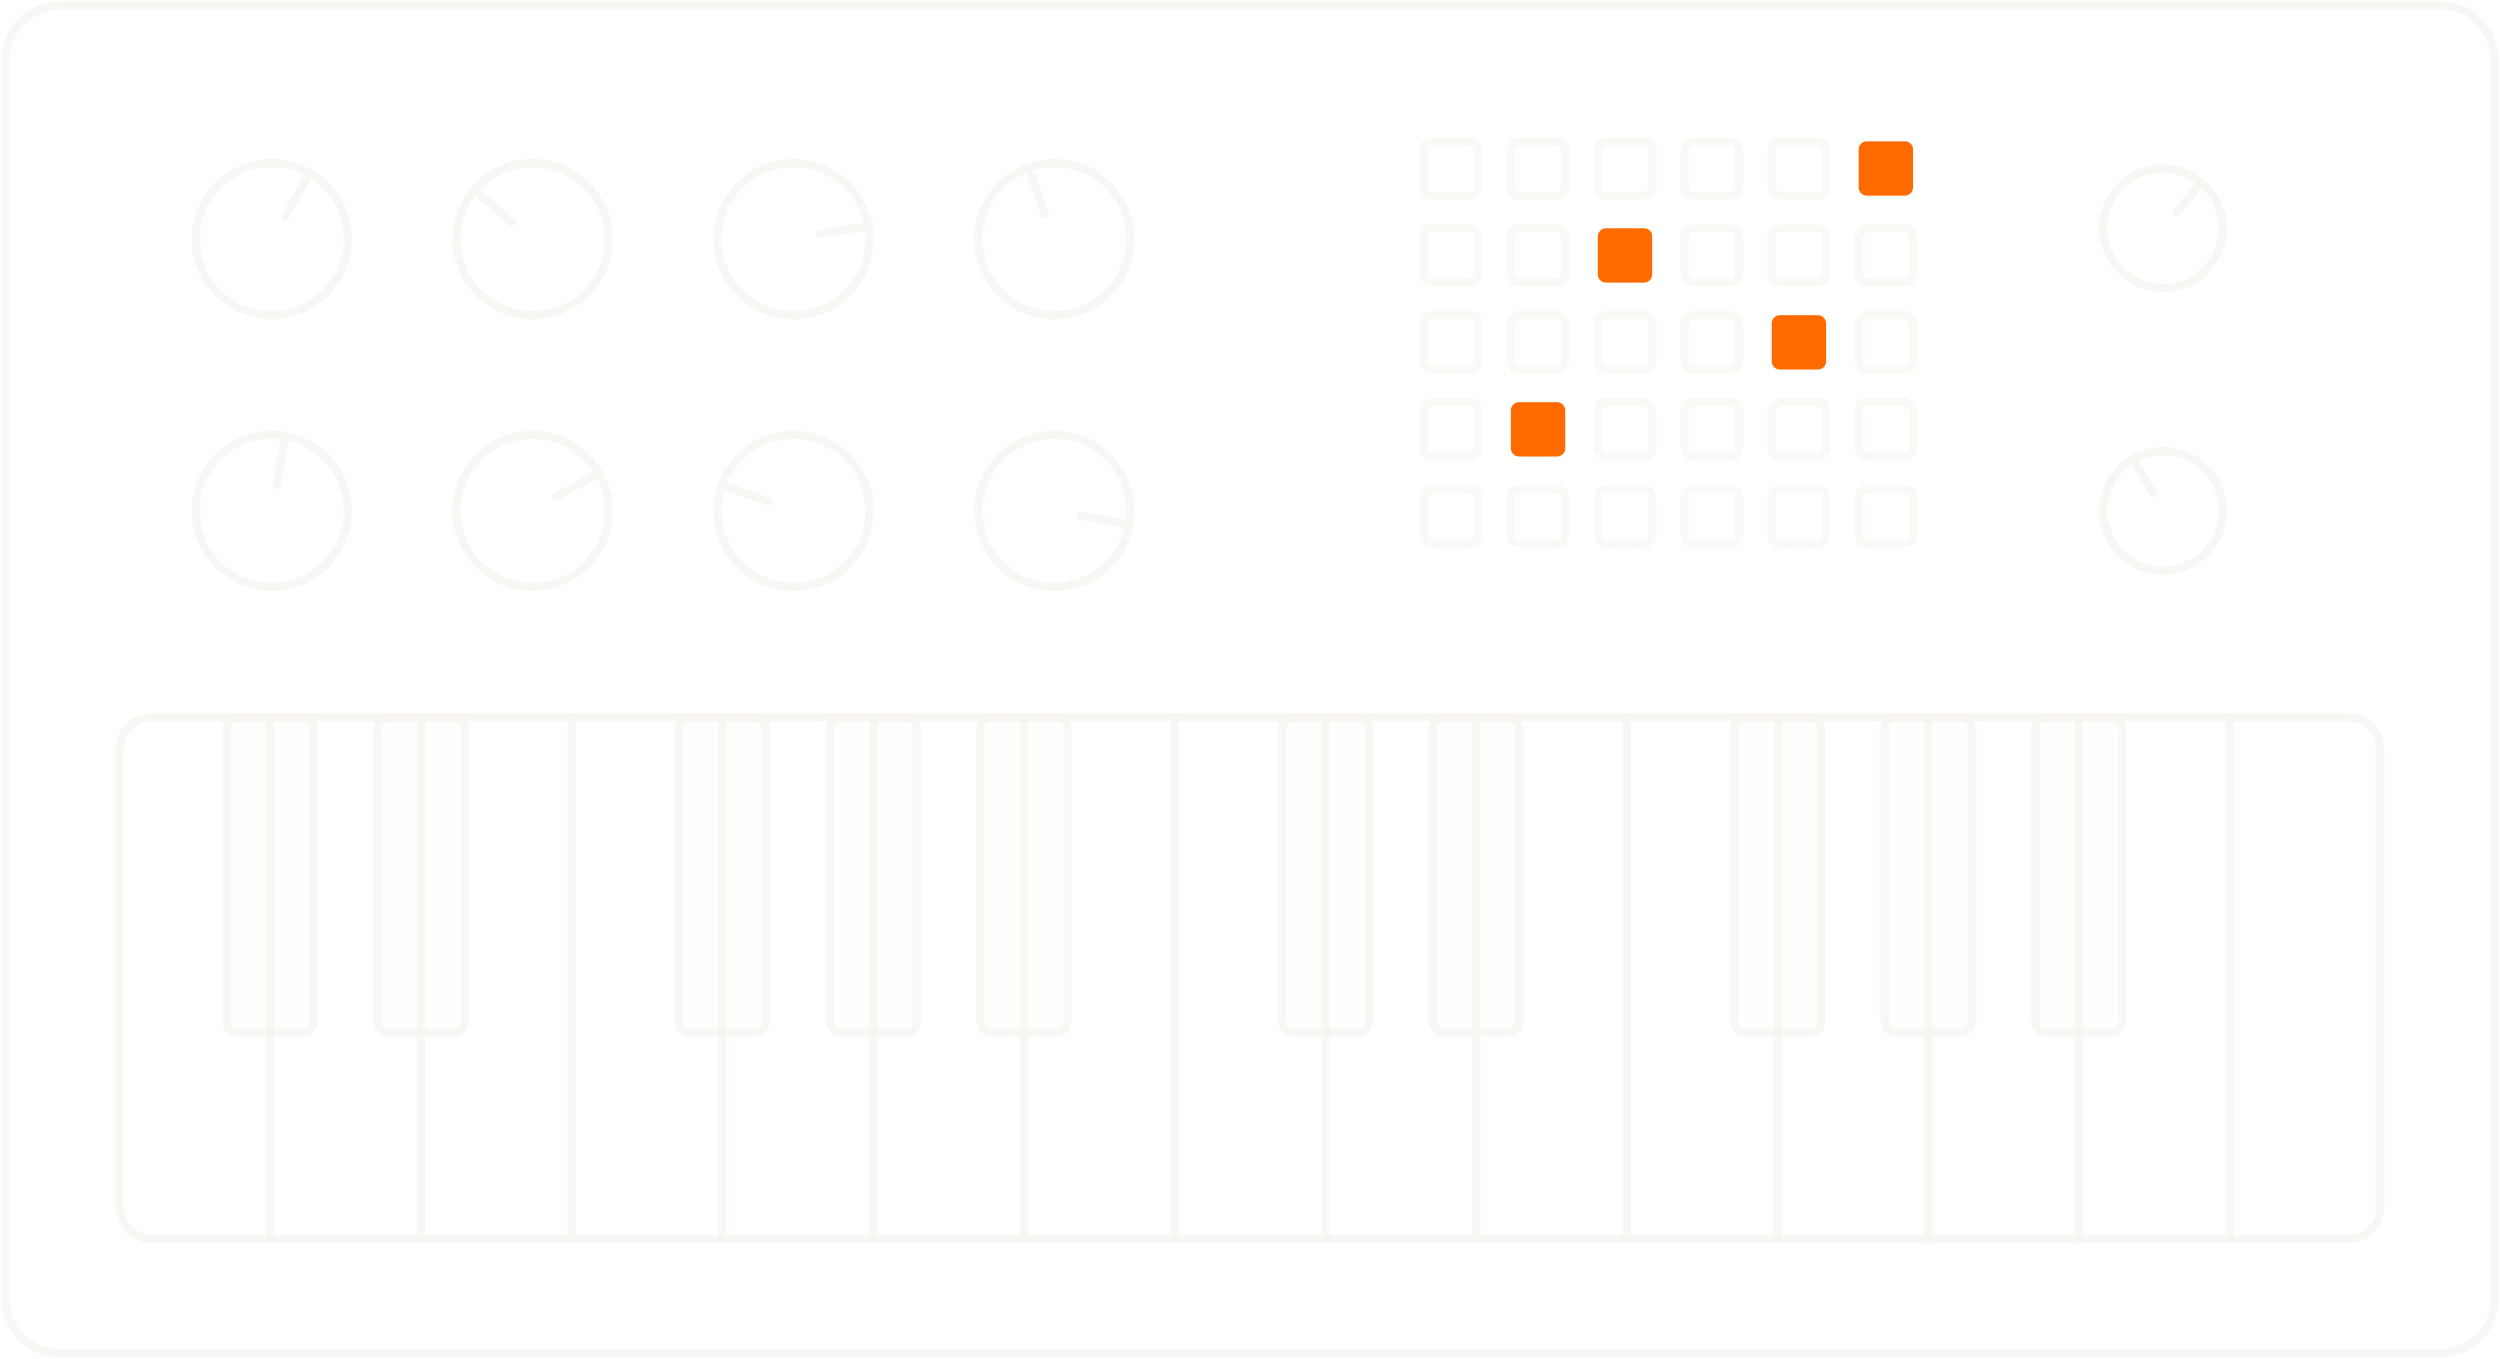
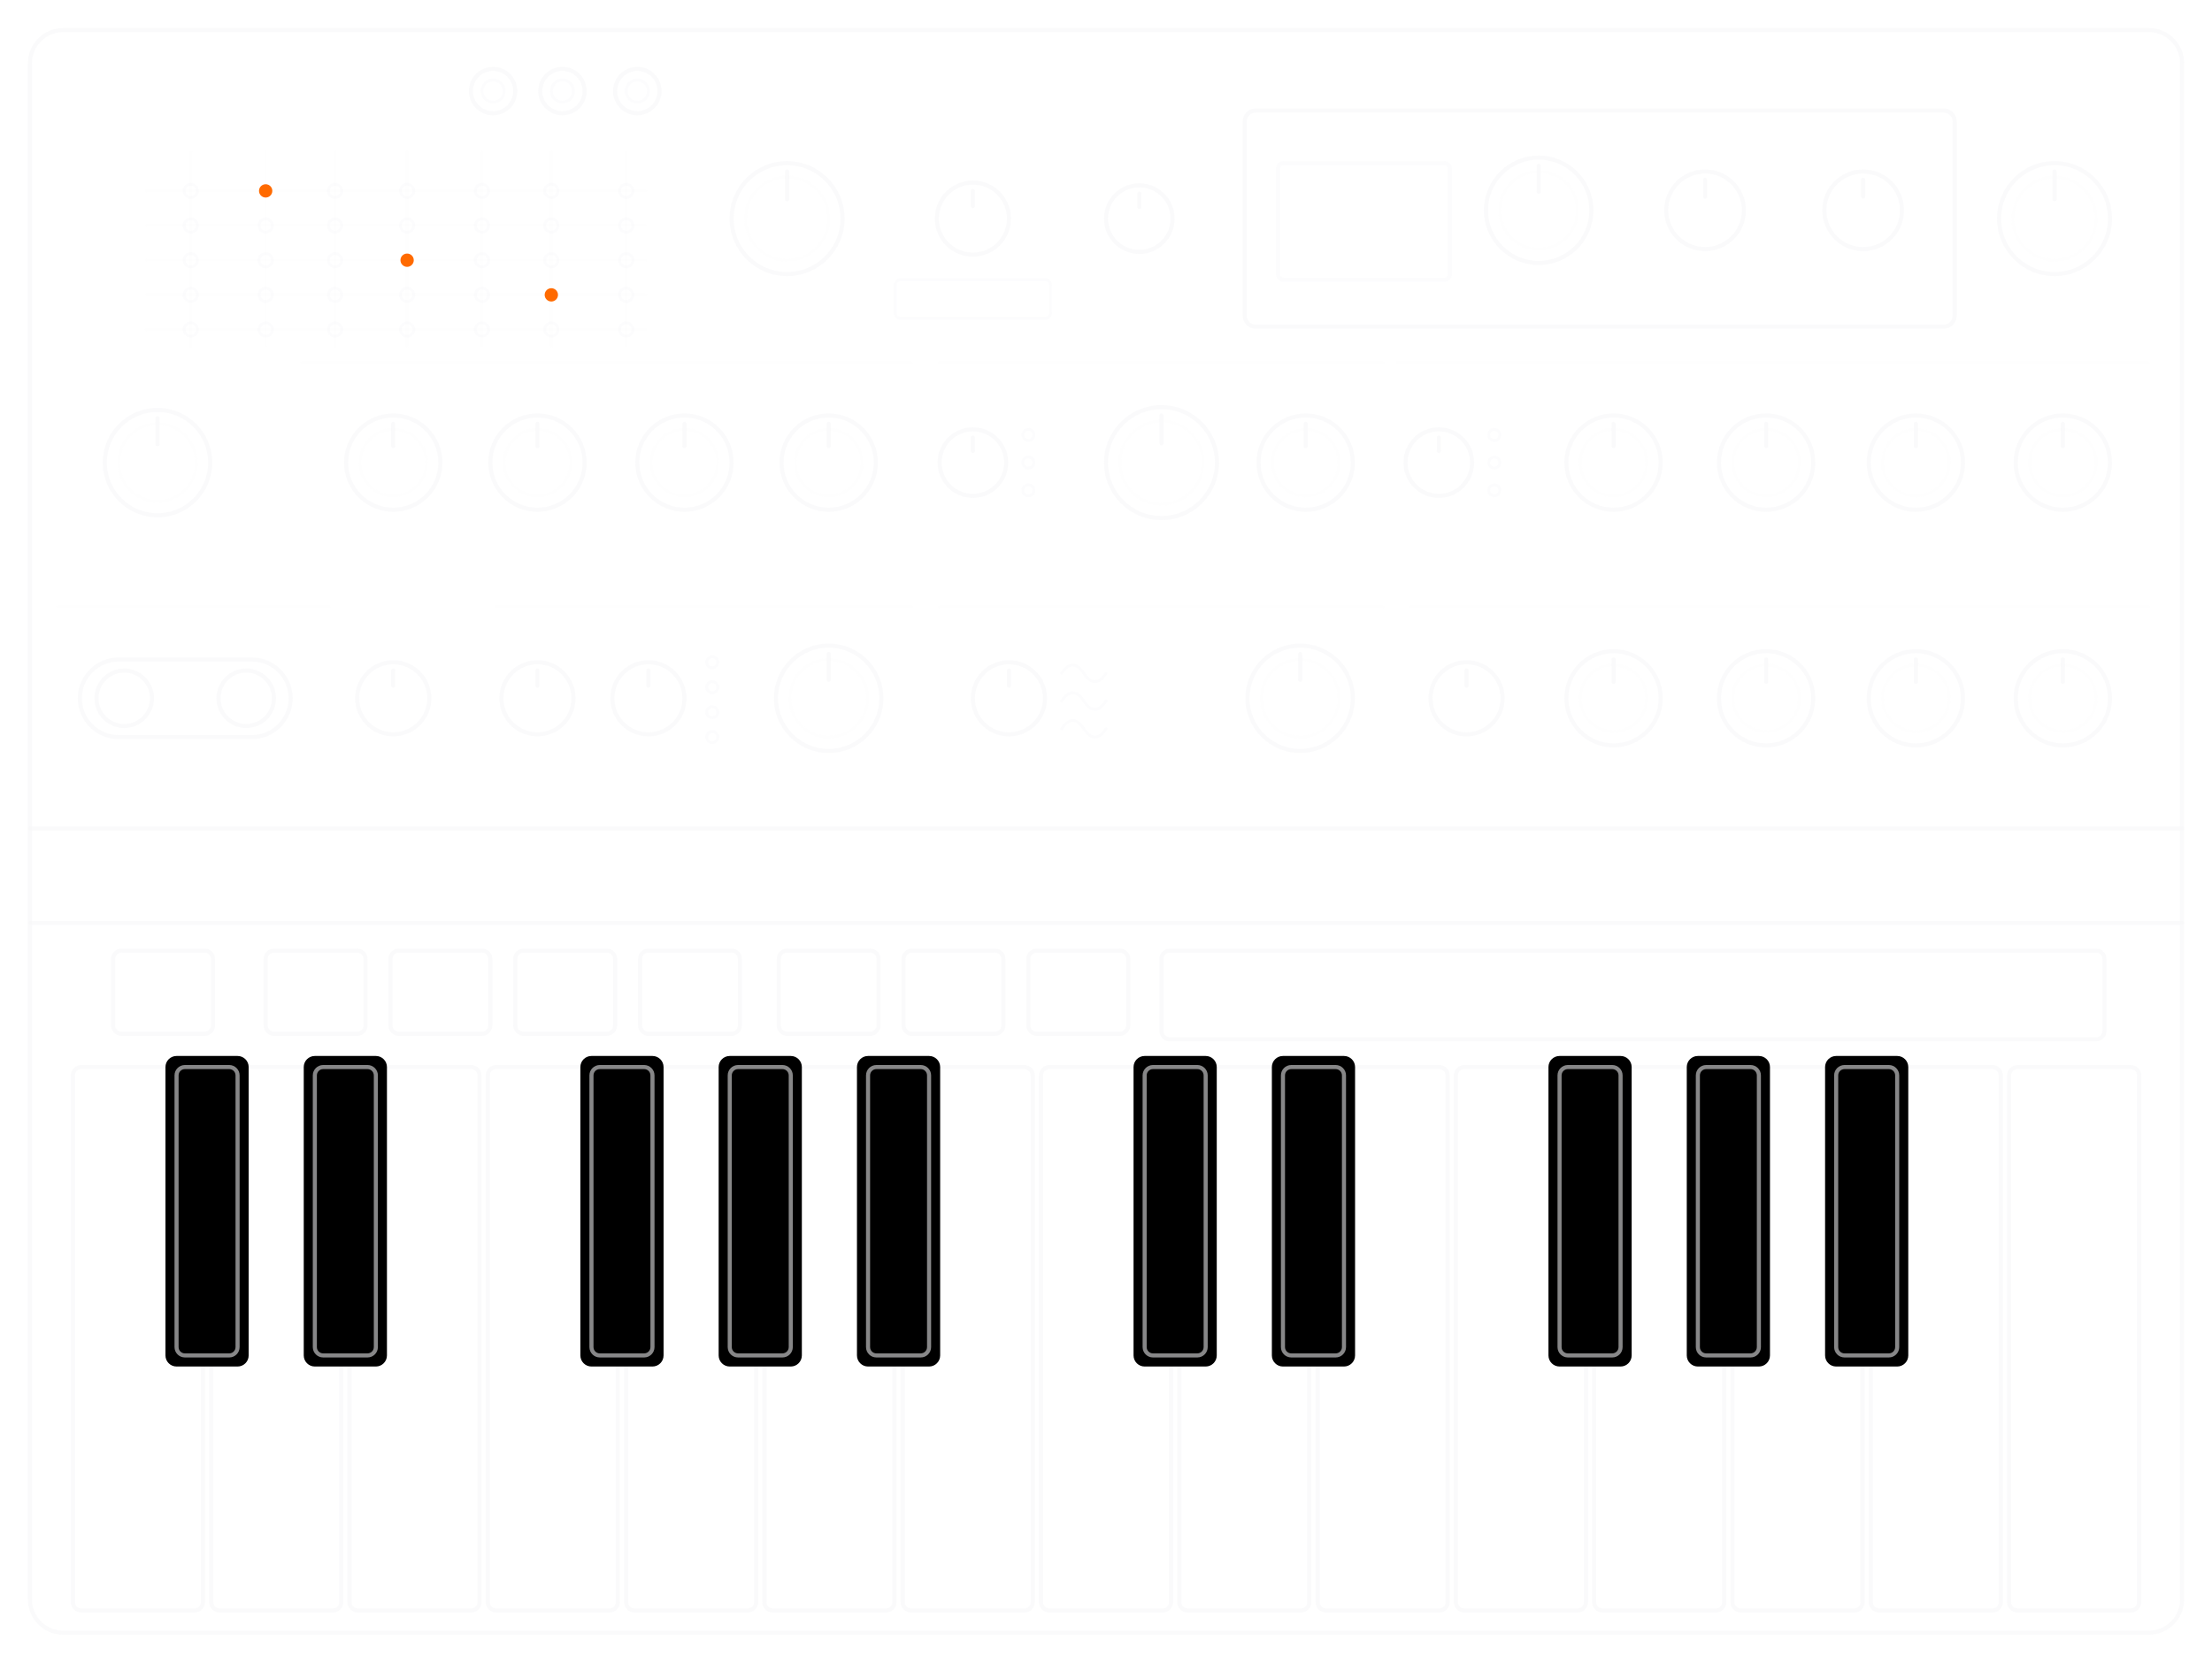
- <svg xmlns="http://www.w3.org/2000/svg" viewBox="0 0 460 250" fill="none" stroke="#F7F5EF" stroke-opacity="0.78" stroke-width="1.5" stroke-linecap="round" stroke-linejoin="round">
-   <rect x="1" y="1" width="458" height="248" rx="10" />
-   <circle cx="50" cy="44" r="14" />
-   <path d="M52.5 39.8L56.3 33.1" />
-   <circle cx="98" cy="44" r="14" />
-   <path d="M94.2 40.9L88.3 35.9" />
-   <circle cx="146" cy="44" r="14" />
-   <path d="M150.8 43.1L158.4 41.8" />
-   <circle cx="194" cy="44" r="14" />
-   <path d="M192.3 39.4L189.7 32.2" />
-   <circle cx="50" cy="94" r="14" />
-   <path d="M50.9 89.2L52.2 81.6" />
-   <circle cx="98" cy="94" r="14" />
-   <path d="M102.2 91.5L108.9 87.7" />
-   <circle cx="146" cy="94" r="14" />
-   <path d="M141.4 92.3L134.2 89.7" />
-   <circle cx="194" cy="94" r="14" />
-   <path d="M198.8 94.9L206.4 96.2" />
-   <rect x="262" y="26" width="10" height="10" rx="1.5" stroke-opacity="0.6" />
-   <rect x="278" y="26" width="10" height="10" rx="1.5" stroke-opacity="0.6" />
-   <rect x="294" y="26" width="10" height="10" rx="1.5" stroke-opacity="0.6" />
-   <rect x="310" y="26" width="10" height="10" rx="1.5" stroke-opacity="0.6" />
-   <rect x="326" y="26" width="10" height="10" rx="1.5" stroke-opacity="0.6" />
-   <rect x="342" y="26" width="10" height="10" rx="1.5" fill="#FF6A00" stroke="none" />
-   <rect x="262" y="42" width="10" height="10" rx="1.5" stroke-opacity="0.6" />
-   <rect x="278" y="42" width="10" height="10" rx="1.5" stroke-opacity="0.6" />
-   <rect x="294" y="42" width="10" height="10" rx="1.5" fill="#FF6A00" stroke="none" />
-   <rect x="310" y="42" width="10" height="10" rx="1.5" stroke-opacity="0.6" />
-   <rect x="326" y="42" width="10" height="10" rx="1.5" stroke-opacity="0.6" />
-   <rect x="342" y="42" width="10" height="10" rx="1.5" stroke-opacity="0.6" />
-   <rect x="262" y="58" width="10" height="10" rx="1.5" stroke-opacity="0.6" />
-   <rect x="278" y="58" width="10" height="10" rx="1.5" stroke-opacity="0.6" />
-   <rect x="294" y="58" width="10" height="10" rx="1.5" stroke-opacity="0.6" />
-   <rect x="310" y="58" width="10" height="10" rx="1.5" stroke-opacity="0.6" />
-   <rect x="326" y="58" width="10" height="10" rx="1.5" fill="#FF6A00" stroke="none" />
-   <rect x="342" y="58" width="10" height="10" rx="1.5" stroke-opacity="0.6" />
-   <rect x="262" y="74" width="10" height="10" rx="1.5" stroke-opacity="0.6" />
-   <rect x="278" y="74" width="10" height="10" rx="1.5" fill="#FF6A00" stroke="none" />
-   <rect x="294" y="74" width="10" height="10" rx="1.5" stroke-opacity="0.6" />
-   <rect x="310" y="74" width="10" height="10" rx="1.5" stroke-opacity="0.6" />
-   <rect x="326" y="74" width="10" height="10" rx="1.5" stroke-opacity="0.6" />
-   <rect x="342" y="74" width="10" height="10" rx="1.5" stroke-opacity="0.6" />
-   <rect x="262" y="90" width="10" height="10" rx="1.5" stroke-opacity="0.6" />
-   <rect x="278" y="90" width="10" height="10" rx="1.5" stroke-opacity="0.6" />
-   <rect x="294" y="90" width="10" height="10" rx="1.5" stroke-opacity="0.6" />
-   <rect x="310" y="90" width="10" height="10" rx="1.5" stroke-opacity="0.6" />
-   <rect x="326" y="90" width="10" height="10" rx="1.5" stroke-opacity="0.6" />
-   <rect x="342" y="90" width="10" height="10" rx="1.5" stroke-opacity="0.6" />
-   <circle cx="398" cy="42" r="11" />
-   <path d="M400.5 39.1L404.4 34.4" />
-   <circle cx="398" cy="94" r="11" />
-   <path d="M396.1 90.7L393.1 85.4" />
-   <rect x="22" y="132" width="416" height="96" rx="6" />
-   <path d="M49.7 132L49.7 228" />
-   <path d="M77.5 132L77.5 228" />
-   <path d="M105.2 132L105.2 228" />
-   <path d="M132.9 132L132.9 228" />
-   <path d="M160.7 132L160.7 228" />
-   <path d="M188.4 132L188.4 228" />
-   <path d="M216.1 132L216.1 228" />
-   <path d="M243.9 132L243.9 228" />
-   <path d="M271.6 132L271.6 228" />
-   <path d="M299.3 132L299.3 228" />
-   <path d="M327.1 132L327.1 228" />
-   <path d="M354.8 132L354.8 228" />
-   <path d="M382.5 132L382.5 228" />
-   <path d="M410.3 132L410.3 228" />
-   <rect x="41.7" y="132" width="16" height="58" rx="2" fill="#F7F5EF" fill-opacity="0.12" />
-   <rect x="69.5" y="132" width="16" height="58" rx="2" fill="#F7F5EF" fill-opacity="0.12" />
-   <rect x="124.9" y="132" width="16" height="58" rx="2" fill="#F7F5EF" fill-opacity="0.12" />
-   <rect x="152.7" y="132" width="16" height="58" rx="2" fill="#F7F5EF" fill-opacity="0.12" />
-   <rect x="180.4" y="132" width="16" height="58" rx="2" fill="#F7F5EF" fill-opacity="0.12" />
-   <rect x="235.9" y="132" width="16" height="58" rx="2" fill="#F7F5EF" fill-opacity="0.12" />
-   <rect x="263.6" y="132" width="16" height="58" rx="2" fill="#F7F5EF" fill-opacity="0.12" />
-   <rect x="319.1" y="132" width="16" height="58" rx="2" fill="#F7F5EF" fill-opacity="0.12" />
-   <rect x="346.8" y="132" width="16" height="58" rx="2" fill="#F7F5EF" fill-opacity="0.12" />
-   <rect x="374.5" y="132" width="16" height="58" rx="2" fill="#F7F5EF" fill-opacity="0.12" />
+ <svg xmlns="http://www.w3.org/2000/svg" viewBox="1.21 -6.79 797.57 599.57" width="798" height="600" role="img" aria-label="Line drawing of an Arturia MicroFreak: modulation matrix, synth panel and flat touch keyboard">
+   <style>.mf-key{opacity:0;animation:mfKey 3.2s ease-out infinite}.mf-key2{animation-delay:1.6s}@keyframes mfKey{0%{opacity:.8}35%{opacity:0}100%{opacity:0}}
+ @media (prefers-reduced-motion: reduce) { * { animation: none !important; } }</style>
+   <g fill="none" stroke="rgba(245,245,247,0.55)" stroke-width="1.474" stroke-linejoin="round" stroke-linecap="round">
+     <rect x="12" y="4" width="776" height="578" rx="12" />
+     <line x1="54" y1="62.0" x2="234" y2="62.0" stroke="rgba(245,245,247,0.16)" stroke-width="1.009" />
+     <line x1="54" y1="74.5" x2="234" y2="74.5" stroke="rgba(245,245,247,0.16)" stroke-width="1.009" />
+     <line x1="54" y1="87.0" x2="234" y2="87.0" stroke="rgba(245,245,247,0.16)" stroke-width="1.009" />
+     <line x1="54" y1="99.5" x2="234" y2="99.5" stroke="rgba(245,245,247,0.16)" stroke-width="1.009" />
+     <line x1="54" y1="112.0" x2="234" y2="112.0" stroke="rgba(245,245,247,0.16)" stroke-width="1.009" />
+     <line x1="70" y1="48" x2="70" y2="118" stroke="rgba(245,245,247,0.16)" stroke-width="1.009" />
+     <line x1="97" y1="48" x2="97" y2="118" stroke="rgba(245,245,247,0.16)" stroke-width="1.009" />
+     <line x1="122" y1="48" x2="122" y2="118" stroke="rgba(245,245,247,0.16)" stroke-width="1.009" />
+     <line x1="148" y1="48" x2="148" y2="118" stroke="rgba(245,245,247,0.16)" stroke-width="1.009" />
+     <line x1="175" y1="48" x2="175" y2="118" stroke="rgba(245,245,247,0.16)" stroke-width="1.009" />
+     <line x1="200" y1="48" x2="200" y2="118" stroke="rgba(245,245,247,0.16)" stroke-width="1.009" />
+     <line x1="227" y1="48" x2="227" y2="118" stroke="rgba(245,245,247,0.16)" stroke-width="1.009" />
+     <circle cx="70" cy="62.0" r="2.4" stroke="rgba(245,245,247,0.32)" stroke-width="1.009" />
+     <circle cx="70" cy="74.5" r="2.4" stroke="rgba(245,245,247,0.32)" stroke-width="1.009" />
+     <circle cx="70" cy="87.0" r="2.4" stroke="rgba(245,245,247,0.32)" stroke-width="1.009" />
+     <circle cx="70" cy="99.5" r="2.4" stroke="rgba(245,245,247,0.32)" stroke-width="1.009" />
+     <circle cx="70" cy="112.0" r="2.4" stroke="rgba(245,245,247,0.32)" stroke-width="1.009" />
+     <circle cx="97" cy="62.0" r="2.4" fill="#ff6a00" stroke="none" />
+     <circle cx="97" cy="74.5" r="2.4" stroke="rgba(245,245,247,0.32)" stroke-width="1.009" />
+     <circle cx="97" cy="87.0" r="2.4" stroke="rgba(245,245,247,0.32)" stroke-width="1.009" />
+     <circle cx="97" cy="99.5" r="2.4" stroke="rgba(245,245,247,0.32)" stroke-width="1.009" />
+     <circle cx="97" cy="112.0" r="2.4" stroke="rgba(245,245,247,0.32)" stroke-width="1.009" />
+     <circle cx="122" cy="62.0" r="2.4" stroke="rgba(245,245,247,0.32)" stroke-width="1.009" />
+     <circle cx="122" cy="74.5" r="2.4" stroke="rgba(245,245,247,0.32)" stroke-width="1.009" />
+     <circle cx="122" cy="87.0" r="2.4" stroke="rgba(245,245,247,0.32)" stroke-width="1.009" />
+     <circle cx="122" cy="99.5" r="2.4" stroke="rgba(245,245,247,0.32)" stroke-width="1.009" />
+     <circle cx="122" cy="112.0" r="2.4" stroke="rgba(245,245,247,0.32)" stroke-width="1.009" />
+     <circle cx="148" cy="62.0" r="2.4" stroke="rgba(245,245,247,0.32)" stroke-width="1.009" />
+     <circle cx="148" cy="74.5" r="2.4" stroke="rgba(245,245,247,0.32)" stroke-width="1.009" />
+     <circle cx="148" cy="87.0" r="2.4" fill="#ff6a00" stroke="none" />
+     <circle cx="148" cy="99.5" r="2.4" stroke="rgba(245,245,247,0.32)" stroke-width="1.009" />
+     <circle cx="148" cy="112.0" r="2.4" stroke="rgba(245,245,247,0.32)" stroke-width="1.009" />
+     <circle cx="175" cy="62.0" r="2.4" stroke="rgba(245,245,247,0.32)" stroke-width="1.009" />
+     <circle cx="175" cy="74.5" r="2.4" stroke="rgba(245,245,247,0.32)" stroke-width="1.009" />
+     <circle cx="175" cy="87.0" r="2.4" stroke="rgba(245,245,247,0.32)" stroke-width="1.009" />
+     <circle cx="175" cy="99.5" r="2.4" stroke="rgba(245,245,247,0.32)" stroke-width="1.009" />
+     <circle cx="175" cy="112.0" r="2.4" stroke="rgba(245,245,247,0.32)" stroke-width="1.009" />
+     <circle cx="200" cy="62.0" r="2.4" stroke="rgba(245,245,247,0.32)" stroke-width="1.009" />
+     <circle cx="200" cy="74.5" r="2.4" stroke="rgba(245,245,247,0.32)" stroke-width="1.009" />
+     <circle cx="200" cy="87.0" r="2.4" stroke="rgba(245,245,247,0.32)" stroke-width="1.009" />
+     <circle cx="200" cy="99.5" r="2.4" fill="#ff6a00" stroke="none" />
+     <circle cx="200" cy="112.0" r="2.4" stroke="rgba(245,245,247,0.32)" stroke-width="1.009" />
+     <circle cx="227" cy="62.0" r="2.4" stroke="rgba(245,245,247,0.32)" stroke-width="1.009" />
+     <circle cx="227" cy="74.5" r="2.4" stroke="rgba(245,245,247,0.32)" stroke-width="1.009" />
+     <circle cx="227" cy="87.0" r="2.4" stroke="rgba(245,245,247,0.32)" stroke-width="1.009" />
+     <circle cx="227" cy="99.5" r="2.4" stroke="rgba(245,245,247,0.32)" stroke-width="1.009" />
+     <circle cx="227" cy="112.0" r="2.4" stroke="rgba(245,245,247,0.32)" stroke-width="1.009" />
+     <circle cx="179" cy="26" r="8" />
+     <circle cx="179" cy="26" r="4" stroke="rgba(245,245,247,0.32)" stroke-width="1.009" />
+     <circle cx="204" cy="26" r="8" />
+     <circle cx="204" cy="26" r="4" stroke="rgba(245,245,247,0.32)" stroke-width="1.009" />
+     <circle cx="231" cy="26" r="8" />
+     <circle cx="231" cy="26" r="4" stroke="rgba(245,245,247,0.32)" stroke-width="1.009" />
+     <circle cx="285" cy="72" r="20" />
+     <circle cx="285" cy="72" r="15" stroke="rgba(245,245,247,0.16)" stroke-width="1.009" />
+     <line x1="285" y1="55" x2="285" y2="65.0" />
+     <circle cx="352" cy="72" r="13" />
+     <line x1="352" y1="62" x2="352" y2="67.45" />
+     <rect x="324" y="94" width="56" height="14" rx="2" stroke="rgba(245,245,247,0.32)" stroke-width="1.009" />
+     <circle cx="412" cy="72" r="12" />
+     <line x1="412" y1="63" x2="412" y2="67.8" />
+     <rect x="450" y="33" width="256" height="78" rx="4" />
+     <rect x="462" y="52" width="62" height="42" rx="2" stroke="rgba(245,245,247,0.32)" />
+     <circle cx="556" cy="69" r="19" />
+     <circle cx="556" cy="69" r="14" stroke="rgba(245,245,247,0.16)" stroke-width="1.009" />
+     <line x1="556" y1="53" x2="556" y2="62.35" />
+     <circle cx="616" cy="69" r="14" />
+     <line x1="616" y1="58" x2="616" y2="64.1" />
+     <circle cx="673" cy="69" r="14" />
+     <line x1="673" y1="58" x2="673" y2="64.1" />
+     <circle cx="742" cy="72" r="20" />
+     <circle cx="742" cy="72" r="15" stroke="rgba(245,245,247,0.16)" stroke-width="1.009" />
+     <line x1="742" y1="55" x2="742" y2="65.0" />
+     <line x1="110" y1="124" x2="330" y2="124" stroke="rgba(245,245,247,0.16)" stroke-width="1.009" />
+     <line x1="340" y1="124" x2="500" y2="124" stroke="rgba(245,245,247,0.16)" stroke-width="1.009" />
+     <line x1="505" y1="124" x2="776" y2="124" stroke="rgba(245,245,247,0.16)" stroke-width="1.009" />
+     <circle cx="58" cy="160" r="19" />
+     <circle cx="58" cy="160" r="14" stroke="rgba(245,245,247,0.16)" stroke-width="1.009" />
+     <line x1="58" y1="144" x2="58" y2="153.35" />
+     <circle cx="143" cy="160" r="17" />
+     <circle cx="143" cy="160" r="12" stroke="rgba(245,245,247,0.16)" stroke-width="1.009" />
+     <line x1="143" y1="146" x2="143" y2="154.05" />
+     <circle cx="195" cy="160" r="17" />
+     <circle cx="195" cy="160" r="12" stroke="rgba(245,245,247,0.16)" stroke-width="1.009" />
+     <line x1="195" y1="146" x2="195" y2="154.05" />
+     <circle cx="248" cy="160" r="17" />
+     <circle cx="248" cy="160" r="12" stroke="rgba(245,245,247,0.16)" stroke-width="1.009" />
+     <line x1="248" y1="146" x2="248" y2="154.05" />
+     <circle cx="300" cy="160" r="17" />
+     <circle cx="300" cy="160" r="12" stroke="rgba(245,245,247,0.16)" stroke-width="1.009" />
+     <line x1="300" y1="146" x2="300" y2="154.05" />
+     <circle cx="352" cy="160" r="12" />
+     <line x1="352" y1="151" x2="352" y2="155.8" />
+     <circle cx="372" cy="150" r="2" stroke="rgba(245,245,247,0.32)" stroke-width="1.009" />
+     <circle cx="372" cy="160" r="2" stroke="rgba(245,245,247,0.32)" stroke-width="1.009" />
+     <circle cx="372" cy="170" r="2" stroke="rgba(245,245,247,0.32)" stroke-width="1.009" />
+     <circle cx="420" cy="160" r="20" />
+     <circle cx="420" cy="160" r="15" stroke="rgba(245,245,247,0.16)" stroke-width="1.009" />
+     <line x1="420" y1="143" x2="420" y2="153.0" />
+     <circle cx="472" cy="160" r="17" />
+     <circle cx="472" cy="160" r="12" stroke="rgba(245,245,247,0.16)" stroke-width="1.009" />
+     <line x1="472" y1="146" x2="472" y2="154.05" />
+     <circle cx="520" cy="160" r="12" />
+     <line x1="520" y1="151" x2="520" y2="155.8" />
+     <circle cx="540" cy="150" r="2" stroke="rgba(245,245,247,0.32)" stroke-width="1.009" />
+     <circle cx="540" cy="160" r="2" stroke="rgba(245,245,247,0.32)" stroke-width="1.009" />
+     <circle cx="540" cy="170" r="2" stroke="rgba(245,245,247,0.32)" stroke-width="1.009" />
+     <circle cx="583" cy="160" r="17" />
+     <circle cx="583" cy="160" r="12" stroke="rgba(245,245,247,0.16)" stroke-width="1.009" />
+     <line x1="583" y1="146" x2="583" y2="154.05" />
+     <circle cx="638" cy="160" r="17" />
+     <circle cx="638" cy="160" r="12" stroke="rgba(245,245,247,0.16)" stroke-width="1.009" />
+     <line x1="638" y1="146" x2="638" y2="154.05" />
+     <circle cx="692" cy="160" r="17" />
+     <circle cx="692" cy="160" r="12" stroke="rgba(245,245,247,0.16)" stroke-width="1.009" />
+     <line x1="692" y1="146" x2="692" y2="154.05" />
+     <circle cx="745" cy="160" r="17" />
+     <circle cx="745" cy="160" r="12" stroke="rgba(245,245,247,0.16)" stroke-width="1.009" />
+     <line x1="745" y1="146" x2="745" y2="154.05" />
+     <line x1="22" y1="212" x2="120" y2="212" stroke="rgba(245,245,247,0.16)" stroke-width="1.009" />
+     <line x1="180" y1="212" x2="330" y2="212" stroke="rgba(245,245,247,0.16)" stroke-width="1.009" />
+     <line x1="340" y1="212" x2="500" y2="212" stroke="rgba(245,245,247,0.16)" stroke-width="1.009" />
+     <line x1="510" y1="212" x2="776" y2="212" stroke="rgba(245,245,247,0.16)" stroke-width="1.009" />
+     <rect x="30" y="231" width="76" height="28" rx="14" />
+     <circle cx="46" cy="245" r="10" />
+     <circle cx="90" cy="245" r="10" />
+     <circle cx="143" cy="245" r="13" />
+     <line x1="143" y1="235" x2="143" y2="240.45" />
+     <circle cx="195" cy="245" r="13" />
+     <line x1="195" y1="235" x2="195" y2="240.45" />
+     <circle cx="235" cy="245" r="13" />
+     <line x1="235" y1="235" x2="235" y2="240.45" />
+     <circle cx="258" cy="232" r="2" stroke="rgba(245,245,247,0.32)" stroke-width="1.009" />
+     <circle cx="258" cy="241" r="2" stroke="rgba(245,245,247,0.32)" stroke-width="1.009" />
+     <circle cx="258" cy="250" r="2" stroke="rgba(245,245,247,0.32)" stroke-width="1.009" />
+     <circle cx="258" cy="259" r="2" stroke="rgba(245,245,247,0.32)" stroke-width="1.009" />
+     <circle cx="300" cy="245" r="19" />
+     <circle cx="300" cy="245" r="14" stroke="rgba(245,245,247,0.16)" stroke-width="1.009" />
+     <line x1="300" y1="229" x2="300" y2="238.35" />
+     <circle cx="365" cy="245" r="13" />
+     <line x1="365" y1="235" x2="365" y2="240.45" />
+     <path d="M384 236 q4 -6 8 0 t8 0" stroke="rgba(245,245,247,0.32)" stroke-width="1.009" />
+     <path d="M384 246 q4 -6 8 0 t8 0" stroke="rgba(245,245,247,0.32)" stroke-width="1.009" />
+     <path d="M384 256 q4 -6 8 0 t8 0" stroke="rgba(245,245,247,0.32)" stroke-width="1.009" />
+     <circle cx="470" cy="245" r="19" />
+     <circle cx="470" cy="245" r="14" stroke="rgba(245,245,247,0.16)" stroke-width="1.009" />
+     <line x1="470" y1="229" x2="470" y2="238.35" />
+     <circle cx="530" cy="245" r="13" />
+     <line x1="530" y1="235" x2="530" y2="240.45" />
+     <circle cx="583" cy="245" r="17" />
+     <circle cx="583" cy="245" r="12" stroke="rgba(245,245,247,0.16)" stroke-width="1.009" />
+     <line x1="583" y1="231" x2="583" y2="239.05" />
+     <circle cx="638" cy="245" r="17" />
+     <circle cx="638" cy="245" r="12" stroke="rgba(245,245,247,0.16)" stroke-width="1.009" />
+     <line x1="638" y1="231" x2="638" y2="239.05" />
+     <circle cx="692" cy="245" r="17" />
+     <circle cx="692" cy="245" r="12" stroke="rgba(245,245,247,0.16)" stroke-width="1.009" />
+     <line x1="692" y1="231" x2="692" y2="239.05" />
+     <circle cx="745" cy="245" r="17" />
+     <circle cx="745" cy="245" r="12" stroke="rgba(245,245,247,0.16)" stroke-width="1.009" />
+     <line x1="745" y1="231" x2="745" y2="239.05" />
+     <line x1="12" y1="292" x2="788" y2="292" />
+     <line x1="12" y1="326" x2="788" y2="326" />
+     <rect x="42" y="336" width="36" height="30" rx="3" />
+     <rect x="97" y="336" width="36" height="30" rx="3" />
+     <rect x="142" y="336" width="36" height="30" rx="3" />
+     <rect x="187" y="336" width="36" height="30" rx="3" />
+     <rect x="232" y="336" width="36" height="30" rx="3" />
+     <rect x="282" y="336" width="36" height="30" rx="3" />
+     <rect x="327" y="336" width="36" height="30" rx="3" />
+     <rect x="372" y="336" width="36" height="30" rx="3" />
+     <rect x="420" y="336" width="340" height="32" rx="3" />
+     <rect x="27.5" y="378" width="46.87" height="196" rx="3" />
+     <rect x="77.37" y="378" width="46.87" height="196" rx="3" />
+     <rect x="127.23" y="378" width="46.87" height="196" rx="3" />
+     <rect x="177.1" y="378" width="46.87" height="196" rx="3" />
+     <rect x="226.97" y="378" width="46.87" height="196" rx="3" />
+     <rect x="276.83" y="378" width="46.87" height="196" rx="3" />
+     <rect x="326.7" y="378" width="46.87" height="196" rx="3" />
+     <rect x="376.57" y="378" width="46.87" height="196" rx="3" />
+     <rect x="426.43" y="378" width="46.87" height="196" rx="3" />
+     <rect x="476.3" y="378" width="46.87" height="196" rx="3" />
+     <rect x="526.17" y="378" width="46.87" height="196" rx="3" />
+     <rect x="576.03" y="378" width="46.87" height="196" rx="3" />
+     <rect x="625.9" y="378" width="46.87" height="196" rx="3" />
+     <rect x="675.77" y="378" width="46.87" height="196" rx="3" />
+     <rect x="725.63" y="378" width="46.87" height="196" rx="3" />
+     <rect class="mf-key" x="240.4" y="562" width="20" height="1.6" rx="0.8" fill="#ff6a00" stroke="none" />
+     <rect class="mf-key mf-key2" x="489.73" y="562" width="20" height="1.6" rx="0.8" fill="#ff6a00" stroke="none" />
+     <rect x="60.87" y="374" width="30" height="112" rx="4" fill="#000" stroke="none" />
+     <rect x="64.87" y="378" width="22" height="104" rx="3" />
+     <rect x="110.73" y="374" width="30" height="112" rx="4" fill="#000" stroke="none" />
+     <rect x="114.73" y="378" width="22" height="104" rx="3" />
+     <rect x="210.47" y="374" width="30" height="112" rx="4" fill="#000" stroke="none" />
+     <rect x="214.47" y="378" width="22" height="104" rx="3" />
+     <rect x="260.33" y="374" width="30" height="112" rx="4" fill="#000" stroke="none" />
+     <rect x="264.33" y="378" width="22" height="104" rx="3" />
+     <rect x="310.2" y="374" width="30" height="112" rx="4" fill="#000" stroke="none" />
+     <rect x="314.2" y="378" width="22" height="104" rx="3" />
+     <rect x="409.93" y="374" width="30" height="112" rx="4" fill="#000" stroke="none" />
+     <rect x="413.93" y="378" width="22" height="104" rx="3" />
+     <rect x="459.8" y="374" width="30" height="112" rx="4" fill="#000" stroke="none" />
+     <rect x="463.8" y="378" width="22" height="104" rx="3" />
+     <rect x="559.53" y="374" width="30" height="112" rx="4" fill="#000" stroke="none" />
+     <rect x="563.53" y="378" width="22" height="104" rx="3" />
+     <rect x="609.4" y="374" width="30" height="112" rx="4" fill="#000" stroke="none" />
+     <rect x="613.4" y="378" width="22" height="104" rx="3" />
+     <rect x="659.27" y="374" width="30" height="112" rx="4" fill="#000" stroke="none" />
+     <rect x="663.27" y="378" width="22" height="104" rx="3" />
+   </g>
</svg>
